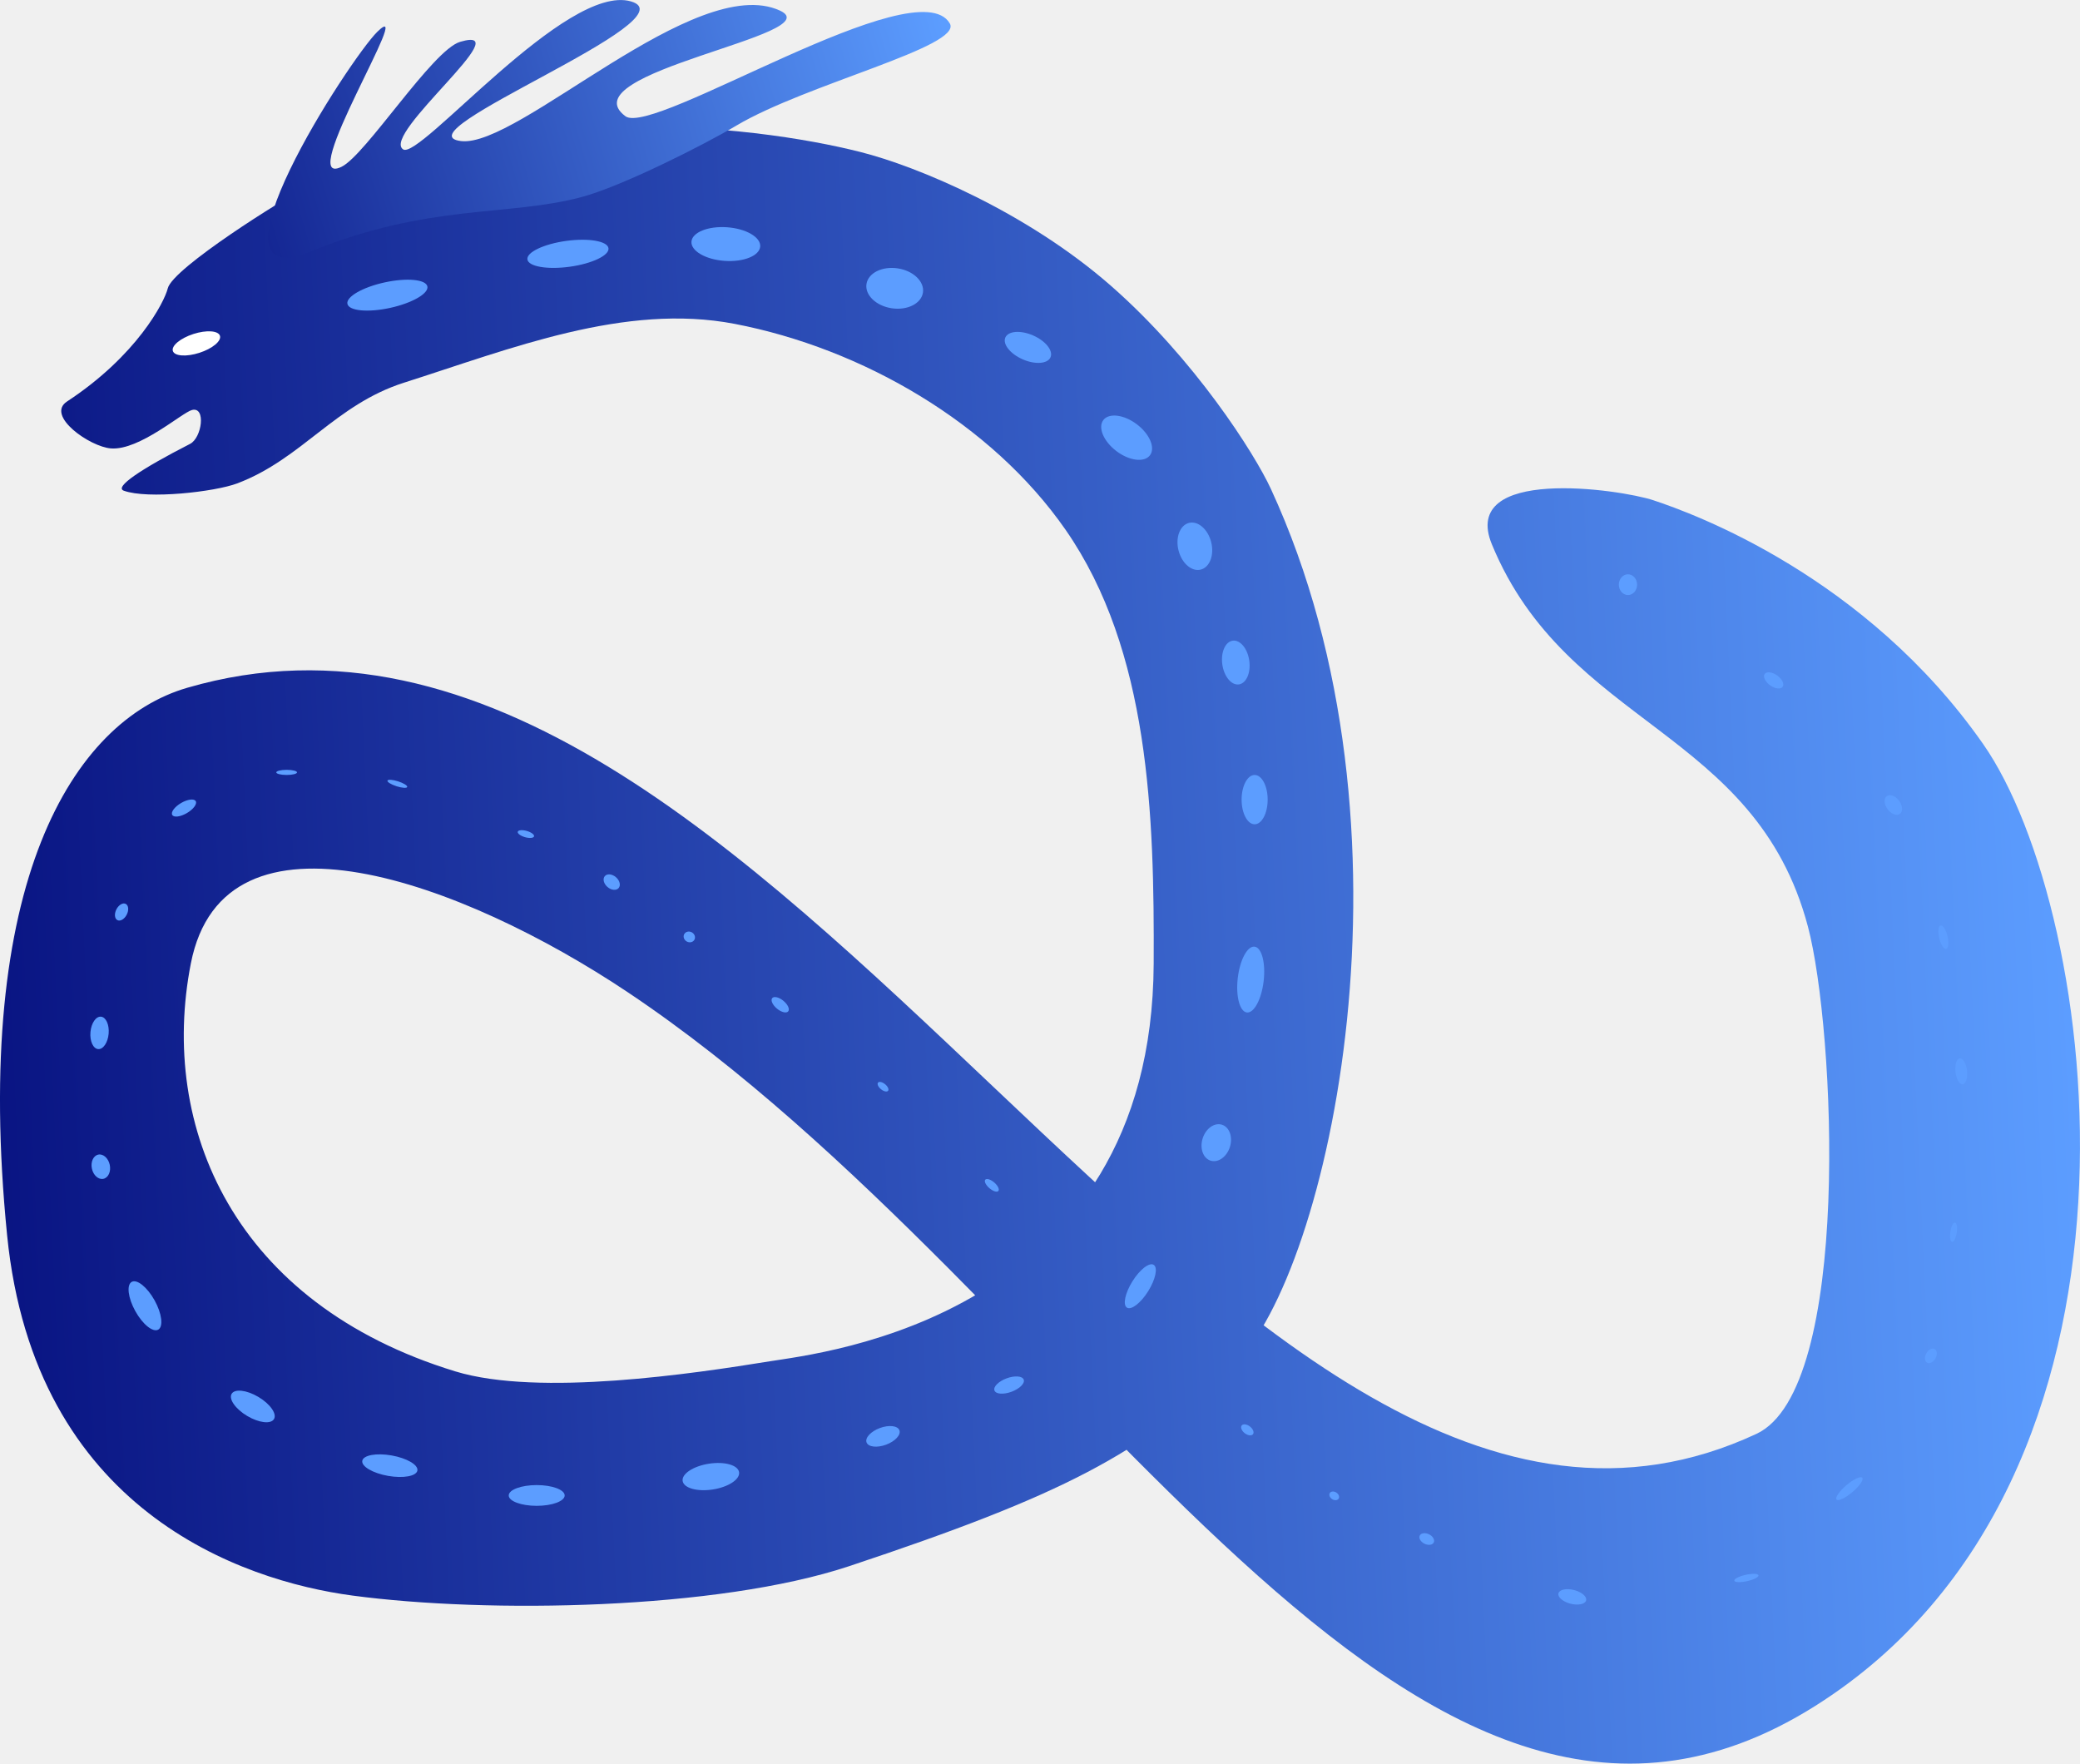
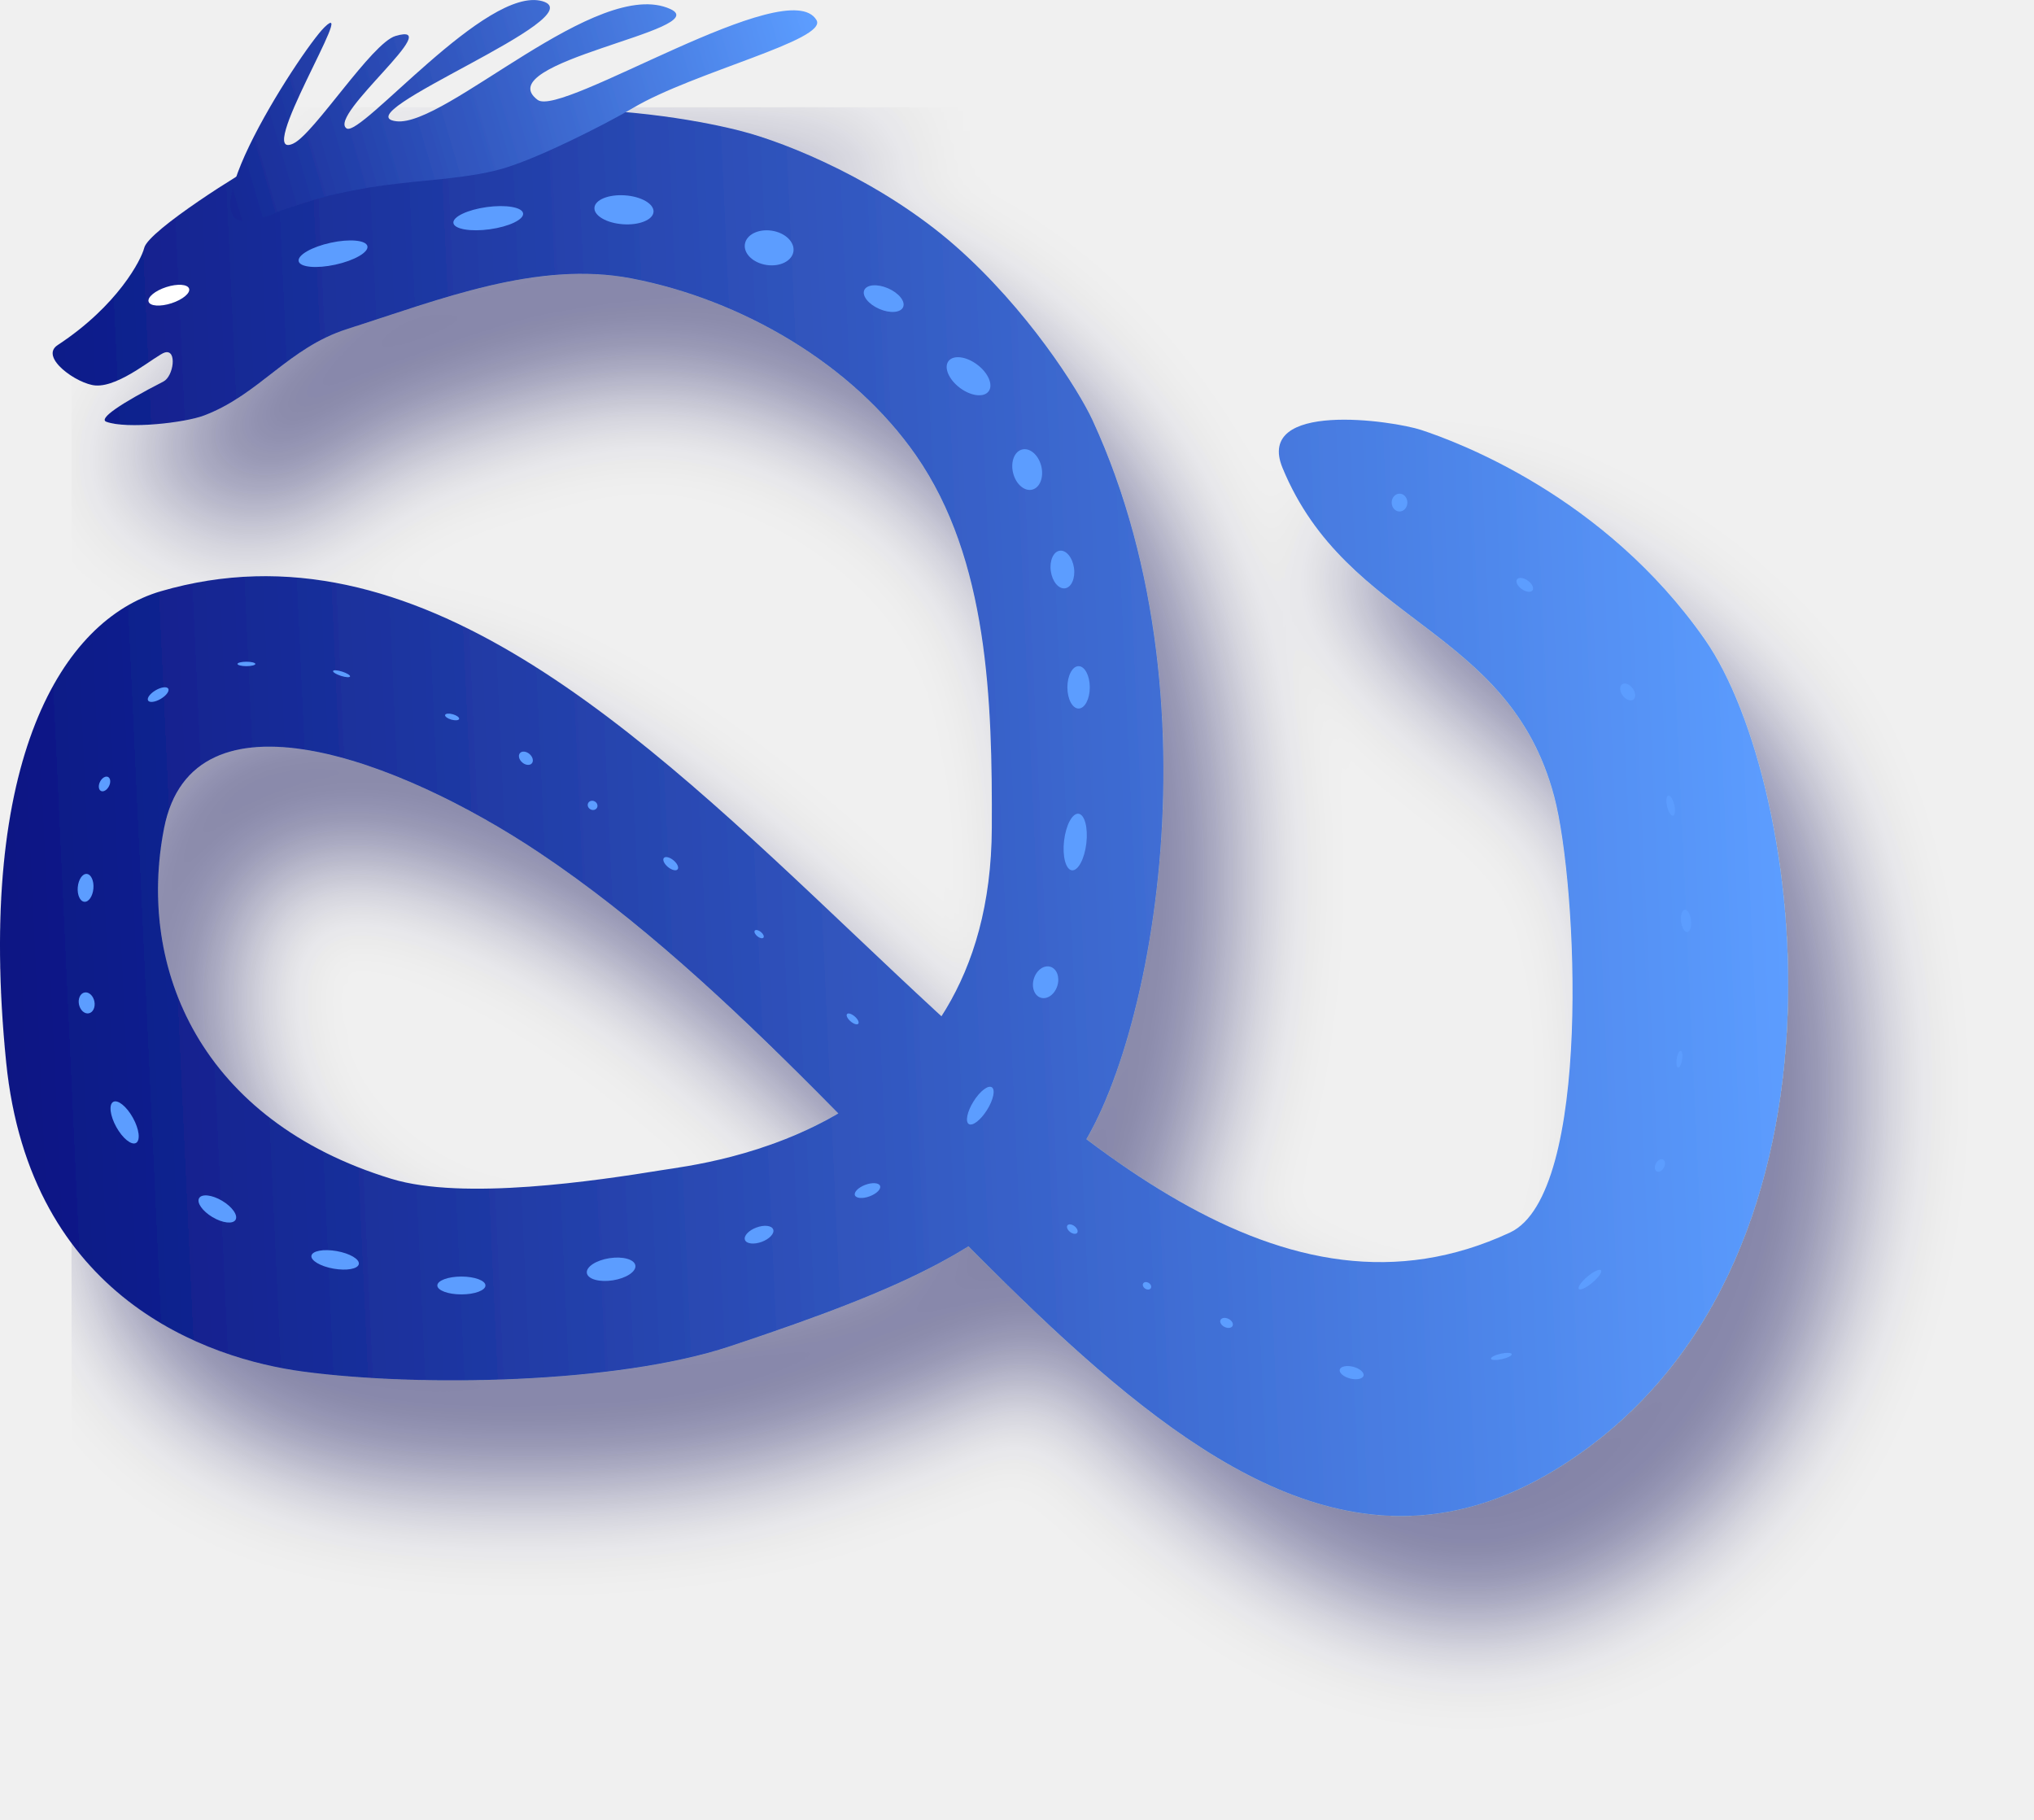
- <svg xmlns="http://www.w3.org/2000/svg" xmlns:xlink="http://www.w3.org/1999/xlink" width="25.055mm" height="21.241mm" viewBox="0 0 25.055 21.241" version="1.1" id="svg1">
+ <svg xmlns="http://www.w3.org/2000/svg" xmlns:xlink="http://www.w3.org/1999/xlink" width="28.5mm" height="25.5mm" viewBox="0 0 28.5 25.5" version="1.1" id="svg1">
  <defs id="defs1">
+     <filter id="logo-shadow" x="-20%" y="-20%" width="140%" height="140%">
+       <feDropShadow dx="1" dy="1.5" stdDeviation="0.7" flood-color="#000050" flood-opacity="0.45" />
+     </filter>
    <linearGradient id="linearGradient4">
      <stop style="stop-color:#000575;stop-opacity:1;" offset="0.2" id="stop6" />
      <stop style="stop-color:#5c9dff;stop-opacity:1;" offset="1" id="stop5" />
    </linearGradient>
    <linearGradient id="linearGradient2">
      <stop style="stop-color:#000575;stop-opacity:1;" offset="0" id="stop2" />
      <stop style="stop-color:#5c9dff;stop-opacity:1;" offset="1" id="stop3" />
    </linearGradient>
    <linearGradient xlink:href="#linearGradient2" id="linearGradient3" x1="34.1" y1="21.48" x2="61.889" y2="20.197" gradientUnits="userSpaceOnUse" gradientTransform="translate(-36.81197,-5.634486)" />
    <linearGradient xlink:href="#linearGradient4" id="linearGradient5" x1="34.951" y1="9.946" x2="48.163" y2="6.083" gradientUnits="userSpaceOnUse" gradientTransform="translate(-36.81197,-5.634486)" />
  </defs>
-   <g id="layer1" transform="translate(-0.0220684,-0.2918905)">
+   <g id="layer1" filter="url(#logo-shadow)" transform="translate(-0.0220684,-0.2918905)">
    <path style="fill:url(#linearGradient3);stroke-width:0.265" d="m 19.94,6.318 c 0.479,0.158 2.558,0.914 3.97,2.935 1.407,2.013 2.324,8.845 -2.022,11.586 -4.902,3.091 -8.795,-4.914 -14.307,-8.598 -1.98,-1.323 -4.86,-2.388 -5.26,-0.345 -0.386,1.972 0.518,4.099 3.187,4.914 1.007,0.307 2.874,0.026 3.787,-0.122 0.618,-0.1 4.605,-0.521 4.624,-4.792 0.008,-1.777 -0.048,-3.765 -1.062,-5.224 -0.893,-1.284 -2.448,-2.183 -3.984,-2.479 -1.325,-0.255 -2.699,0.299 -3.984,0.708 -0.829,0.264 -1.228,0.916 -2.006,1.212 -0.273,0.104 -1.083,0.194 -1.37,0.089 -0.117,-0.043 0.202,-0.258 0.799,-0.564 0.142,-0.073 0.194,-0.451 0.023,-0.408 -0.119,0.03 -0.631,0.488 -0.975,0.463 C 1.106,5.675 0.569,5.299 0.829,5.128 1.672,4.575 2.003,3.929 2.043,3.765 c 0.06,-0.246 1.422,-1.096 1.605,-1.179 0.792,-0.359 2.334,-0.719 3.676,-0.764 1.315,-0.045 2.431,0.141 3.06,0.3 0.688,0.173 2.005,0.723 3.02,1.612 1.005,0.881 1.727,2.015 1.926,2.445 1.893,4.1 0.699,9.446 -0.435,10.543 -1.119,1.082 -2.068,1.577 -4.648,2.435 C 8.663,19.682 5.9,19.728 4.269,19.51 2.928,19.331 0.439,18.481 0.108,15.172 -0.317,10.925 0.9,8.977 2.277,8.576 9.407,6.5 14.803,20.532 21.18,17.562 22.335,17.024 22.126,12.685 21.8,11.453 21.169,9.071 18.9,9.047 17.993,6.849 17.602,5.904 19.533,6.183 19.941,6.318 Z" id="path1" />
    <ellipse style="fill:#ffffff;fill-opacity:1;stroke-width:0.265" id="path2" ry="0.119" rx="0.298" cy="4.948" cx="0.909" transform="rotate(-17.92721)" />
    <path style="fill:url(#linearGradient5);fill-opacity:1;stroke-width:0.18;stroke-dasharray:none" d="m 3.771,3.319 c -1.411,0.577 0.464,-2.32 0.797,-2.645 0.483,-0.472 -1.006,1.906 -0.432,1.627 0.292,-0.142 1.096,-1.407 1.428,-1.505 0.735,-0.217 -0.954,1.116 -0.686,1.295 0.199,0.133 1.965,-2.008 2.745,-1.782 0.752,0.218 -2.825,1.589 -2.047,1.682 0.69,0.083 2.824,-2.038 3.84,-1.572 C 10.045,0.708 6.847,1.164 7.556,1.692 7.892,1.942 11.069,-0.101 11.463,0.574 11.625,0.851 9.735,1.304 8.895,1.803 c -0.395,0.235 -1.384,0.734 -1.87,0.863 -0.886,0.236 -1.842,0.076 -3.254,0.653 z" id="path3" />
    <ellipse style="fill:#5c9dff;fill-opacity:1;stroke-width:0.18;stroke-dasharray:none" id="path6" cx="6.341" cy="4.256" rx="0.493" ry="0.157" transform="rotate(-7.858109)" />
    <ellipse style="fill:#5c9dff;fill-opacity:1;stroke-width:0.18;stroke-dasharray:none" id="path6-3" cx="3.758" cy="4.76" rx="0.493" ry="0.157" transform="rotate(-12.34103)" />
    <ellipse style="fill:#5c9dff;fill-opacity:1;stroke-width:0.18;stroke-dasharray:none" id="path7" cx="8.969" cy="2.613" rx="0.415" ry="0.203" transform="rotate(3.995509)" />
    <ellipse style="fill:#5c9dff;fill-opacity:1;stroke-width:0.18;stroke-dasharray:none" id="path8" cx="13.158" cy="-0.875" rx="0.297" ry="0.157" transform="rotate(23.64709)" />
    <ellipse style="fill:#5c9dff;fill-opacity:1;stroke-width:0.18;stroke-dasharray:none" id="path9" cx="11.241" cy="2.107" rx="0.344" ry="0.243" transform="rotate(8.601385)" />
    <ellipse style="fill:#5c9dff;fill-opacity:1;stroke-width:0.18;stroke-dasharray:none" id="path10" cx="14.203" cy="-3.742" rx="0.352" ry="0.203" transform="rotate(37.01964)" />
    <ellipse style="fill:#5c9dff;fill-opacity:1;stroke-width:0.18;stroke-dasharray:none" id="path11" cx="15.135" cy="9.923" rx="0.157" ry="0.297" />
    <ellipse style="fill:#5c9dff;fill-opacity:1;stroke-width:0.18;stroke-dasharray:none" id="path12" cx="16.388" cy="10.259" rx="0.157" ry="0.399" transform="rotate(6.659518)" />
    <ellipse style="fill:#5c9dff;fill-opacity:1;stroke-width:0.18;stroke-dasharray:none" id="path13" cx="13.612" cy="10.266" rx="0.164" ry="0.266" transform="rotate(-7.998784)" />
    <ellipse style="fill:#5c9dff;fill-opacity:1;stroke-width:0.18;stroke-dasharray:none" id="path14" cx="18.221" cy="8.991" rx="0.172" ry="0.227" transform="rotate(17.50408)" />
    <ellipse style="fill:#5c9dff;fill-opacity:1;stroke-width:0.18;stroke-dasharray:none" id="path15" cx="5.505" cy="20.152" rx="0.188" ry="0.086" transform="rotate(-20.37644)" />
    <ellipse style="fill:#5c9dff;fill-opacity:1;stroke-width:0.18;stroke-dasharray:none" id="path16" cx="3.899" cy="20.196" rx="0.211" ry="0.107" transform="rotate(-20.28263)" />
    <ellipse style="fill:#5c9dff;fill-opacity:1;stroke-width:0.18;stroke-dasharray:none" id="path17" cx="5.686" cy="19.187" rx="0.344" ry="0.157" transform="rotate(-8.896752)" />
    <ellipse style="fill:#5c9dff;fill-opacity:1;stroke-width:0.18;stroke-dasharray:none" id="path18" cx="6.487" cy="18.304" rx="0.337" ry="0.125" />
    <ellipse style="fill:#5c9dff;fill-opacity:1;stroke-width:0.18;stroke-dasharray:none" id="path18-3" cx="7.763" cy="16.853" rx="0.337" ry="0.125" transform="rotate(10.00217)" />
    <ellipse style="fill:#5c9dff;fill-opacity:1;stroke-width:0.18;stroke-dasharray:none" id="path19" cx="11.464" cy="-13.226" rx="0.297" ry="0.133" transform="matrix(0.8587366,0.5124173,0.5124173,-0.8587366,0,0)" />
    <ellipse style="fill:#5c9dff;fill-opacity:1;stroke-width:0.18;stroke-dasharray:none" id="path20" ry="0.329" rx="0.133" cy="14.867" cx="-6.222" transform="rotate(-29.00876)" />
    <ellipse style="fill:#5c9dff;fill-opacity:1;stroke-width:0.18;stroke-dasharray:none" id="path21" cx="-1.758" cy="14.29" rx="0.11" ry="0.149" transform="rotate(-11.9404)" />
    <ellipse style="fill:#5c9dff;fill-opacity:1;stroke-width:0.18;stroke-dasharray:none" id="path22" cx="2.319" cy="12.579" rx="0.11" ry="0.196" transform="rotate(4.966876)" />
    <ellipse style="fill:#5c9dff;fill-opacity:1;stroke-width:0.18;stroke-dasharray:none" id="path23" cx="-9.37" cy="6.448" rx="0.11" ry="0.07" transform="rotate(-62.97537)" />
    <ellipse style="fill:#5c9dff;fill-opacity:1;stroke-width:0.18;stroke-dasharray:none" id="path24" cx="-3.145" cy="9.778" rx="0.164" ry="0.07" transform="rotate(-30.41706)" />
    <ellipse style="fill:#5c9dff;fill-opacity:1;stroke-width:0.18;stroke-dasharray:none" id="path25" cx="3.475" cy="9.595" rx="0.125" ry="0.031" />
    <ellipse style="fill:#5c9dff;fill-opacity:1;stroke-width:0.18;stroke-dasharray:none" id="path25-6" cx="7.56" cy="7.79" rx="0.125" ry="0.031" transform="rotate(17.85032)" />
    <ellipse style="fill:#5c9dff;fill-opacity:1;stroke-width:0.18;stroke-dasharray:none" id="path26" cx="8.941" cy="8.206" rx="0.102" ry="0.039" transform="rotate(15.86634)" />
    <ellipse style="fill:#5c9dff;fill-opacity:1;stroke-width:0.18;stroke-dasharray:none" id="path27" cx="-3.437" cy="12.727" rx="0.078" ry="0.11" transform="rotate(-49.21125)" />
    <ellipse style="fill:#5c9dff;fill-opacity:1;stroke-width:0.18;stroke-dasharray:none" id="path28" cx="12.946" cy="5.978" rx="0.07" ry="0.063" transform="rotate(29.49285)" />
    <ellipse style="fill:#5c9dff;fill-opacity:1;stroke-width:0.18;stroke-dasharray:none" id="path29" cx="15.159" cy="3.542" rx="0.125" ry="0.061" transform="rotate(39.61033)" />
    <ellipse style="fill:#5c9dff;fill-opacity:1;stroke-width:0.18;stroke-dasharray:none" id="path30" cx="16.711" cy="3.661" rx="0.078" ry="0.039" transform="rotate(39.10327)" />
    <ellipse style="fill:#5c9dff;fill-opacity:1;stroke-width:0.17;stroke-dasharray:none" id="path31" cx="18.58" cy="3.208" rx="0.104" ry="0.045" transform="rotate(40.79841)" />
    <ellipse style="fill:#5c9dff;fill-opacity:1;stroke-width:0.18;stroke-dasharray:none" id="path32" cx="20.029" cy="6.104" rx="0.112" ry="0.304" transform="rotate(31.97445)" />
    <ellipse style="fill:#5c9dff;fill-opacity:1;stroke-width:0.18;stroke-dasharray:none" id="path33" cx="22.616" cy="4.654" rx="0.086" ry="0.051" transform="rotate(37.70424)" />
    <ellipse style="fill:#5c9dff;fill-opacity:1;stroke-width:0.18;stroke-dasharray:none" id="path34" cx="23.444" cy="6.678" rx="0.063" ry="0.047" transform="rotate(32.78428)" />
    <ellipse style="fill:#5c9dff;fill-opacity:1;stroke-width:0.18;stroke-dasharray:none" id="path35" cx="23.783" cy="9.22" rx="0.094" ry="0.063" transform="rotate(26.38431)" />
    <ellipse style="fill:#5c9dff;fill-opacity:1;stroke-width:0.18;stroke-dasharray:none" id="path35-2" cx="-3.421" cy="28.401" rx="0.094" ry="0.063" transform="rotate(-61.34116)" />
    <ellipse style="fill:#5c9dff;fill-opacity:1;stroke-width:0.18;stroke-dasharray:none" id="path36" cx="23.188" cy="14.251" rx="0.172" ry="0.085" transform="rotate(14.26555)" />
    <ellipse style="fill:#5c9dff;fill-opacity:1;stroke-width:0.18;stroke-dasharray:none" id="path37" cx="16.378" cy="23.402" rx="0.149" ry="0.039" transform="rotate(-12.51177)" />
    <ellipse style="fill:#5c9dff;fill-opacity:1;stroke-width:0.18;stroke-dasharray:none" id="path38" cx="5.283" cy="28.309" rx="0.203" ry="0.055" transform="rotate(-40.1756)" />
    <ellipse style="fill:#5c9dff;fill-opacity:1;stroke-width:0.156;stroke-dasharray:none" id="path40" cx="-18.811" cy="26.019" rx="0.117" ry="0.04" transform="matrix(0.1181498,-0.9929958,0.9906708,-0.1362768,0,0)" />
    <ellipse style="fill:#5c9dff;fill-opacity:1;stroke-width:0.18;stroke-dasharray:none" id="path41" cx="15.761" cy="-22.02" rx="0.157" ry="0.07" transform="rotate(83.56944)" />
    <ellipse style="fill:#5c9dff;fill-opacity:1;stroke-width:0.18;stroke-dasharray:none" id="path42" cx="16.685" cy="-20.118" rx="0.145" ry="0.051" transform="rotate(76.62855)" />
    <ellipse style="fill:#5c9dff;fill-opacity:1;stroke-width:0.18;stroke-dasharray:none" id="path43" cx="21.667" cy="-12.307" rx="0.133" ry="0.086" transform="rotate(53.22654)" />
    <ellipse style="fill:#5c9dff;fill-opacity:1;stroke-width:0.18;stroke-dasharray:none" id="path44" cx="22.345" cy="-5.489" rx="0.133" ry="0.073" transform="rotate(35.44556)" />
    <ellipse style="fill:#5c9dff;fill-opacity:1;stroke-width:0.18;stroke-dasharray:none" id="path45" cx="19.632" cy="7.334" rx="0.11" ry="0.125" />
    <ellipse style="fill:#5c9dff;fill-opacity:1;stroke-width:0.18;stroke-dasharray:none" id="path46" cx="12.314" cy="-10.167" rx="0.203" ry="0.29" transform="matrix(0.970049,-0.2429092,-0.2429092,-0.970049,0,0)" />
  </g>
</svg>
